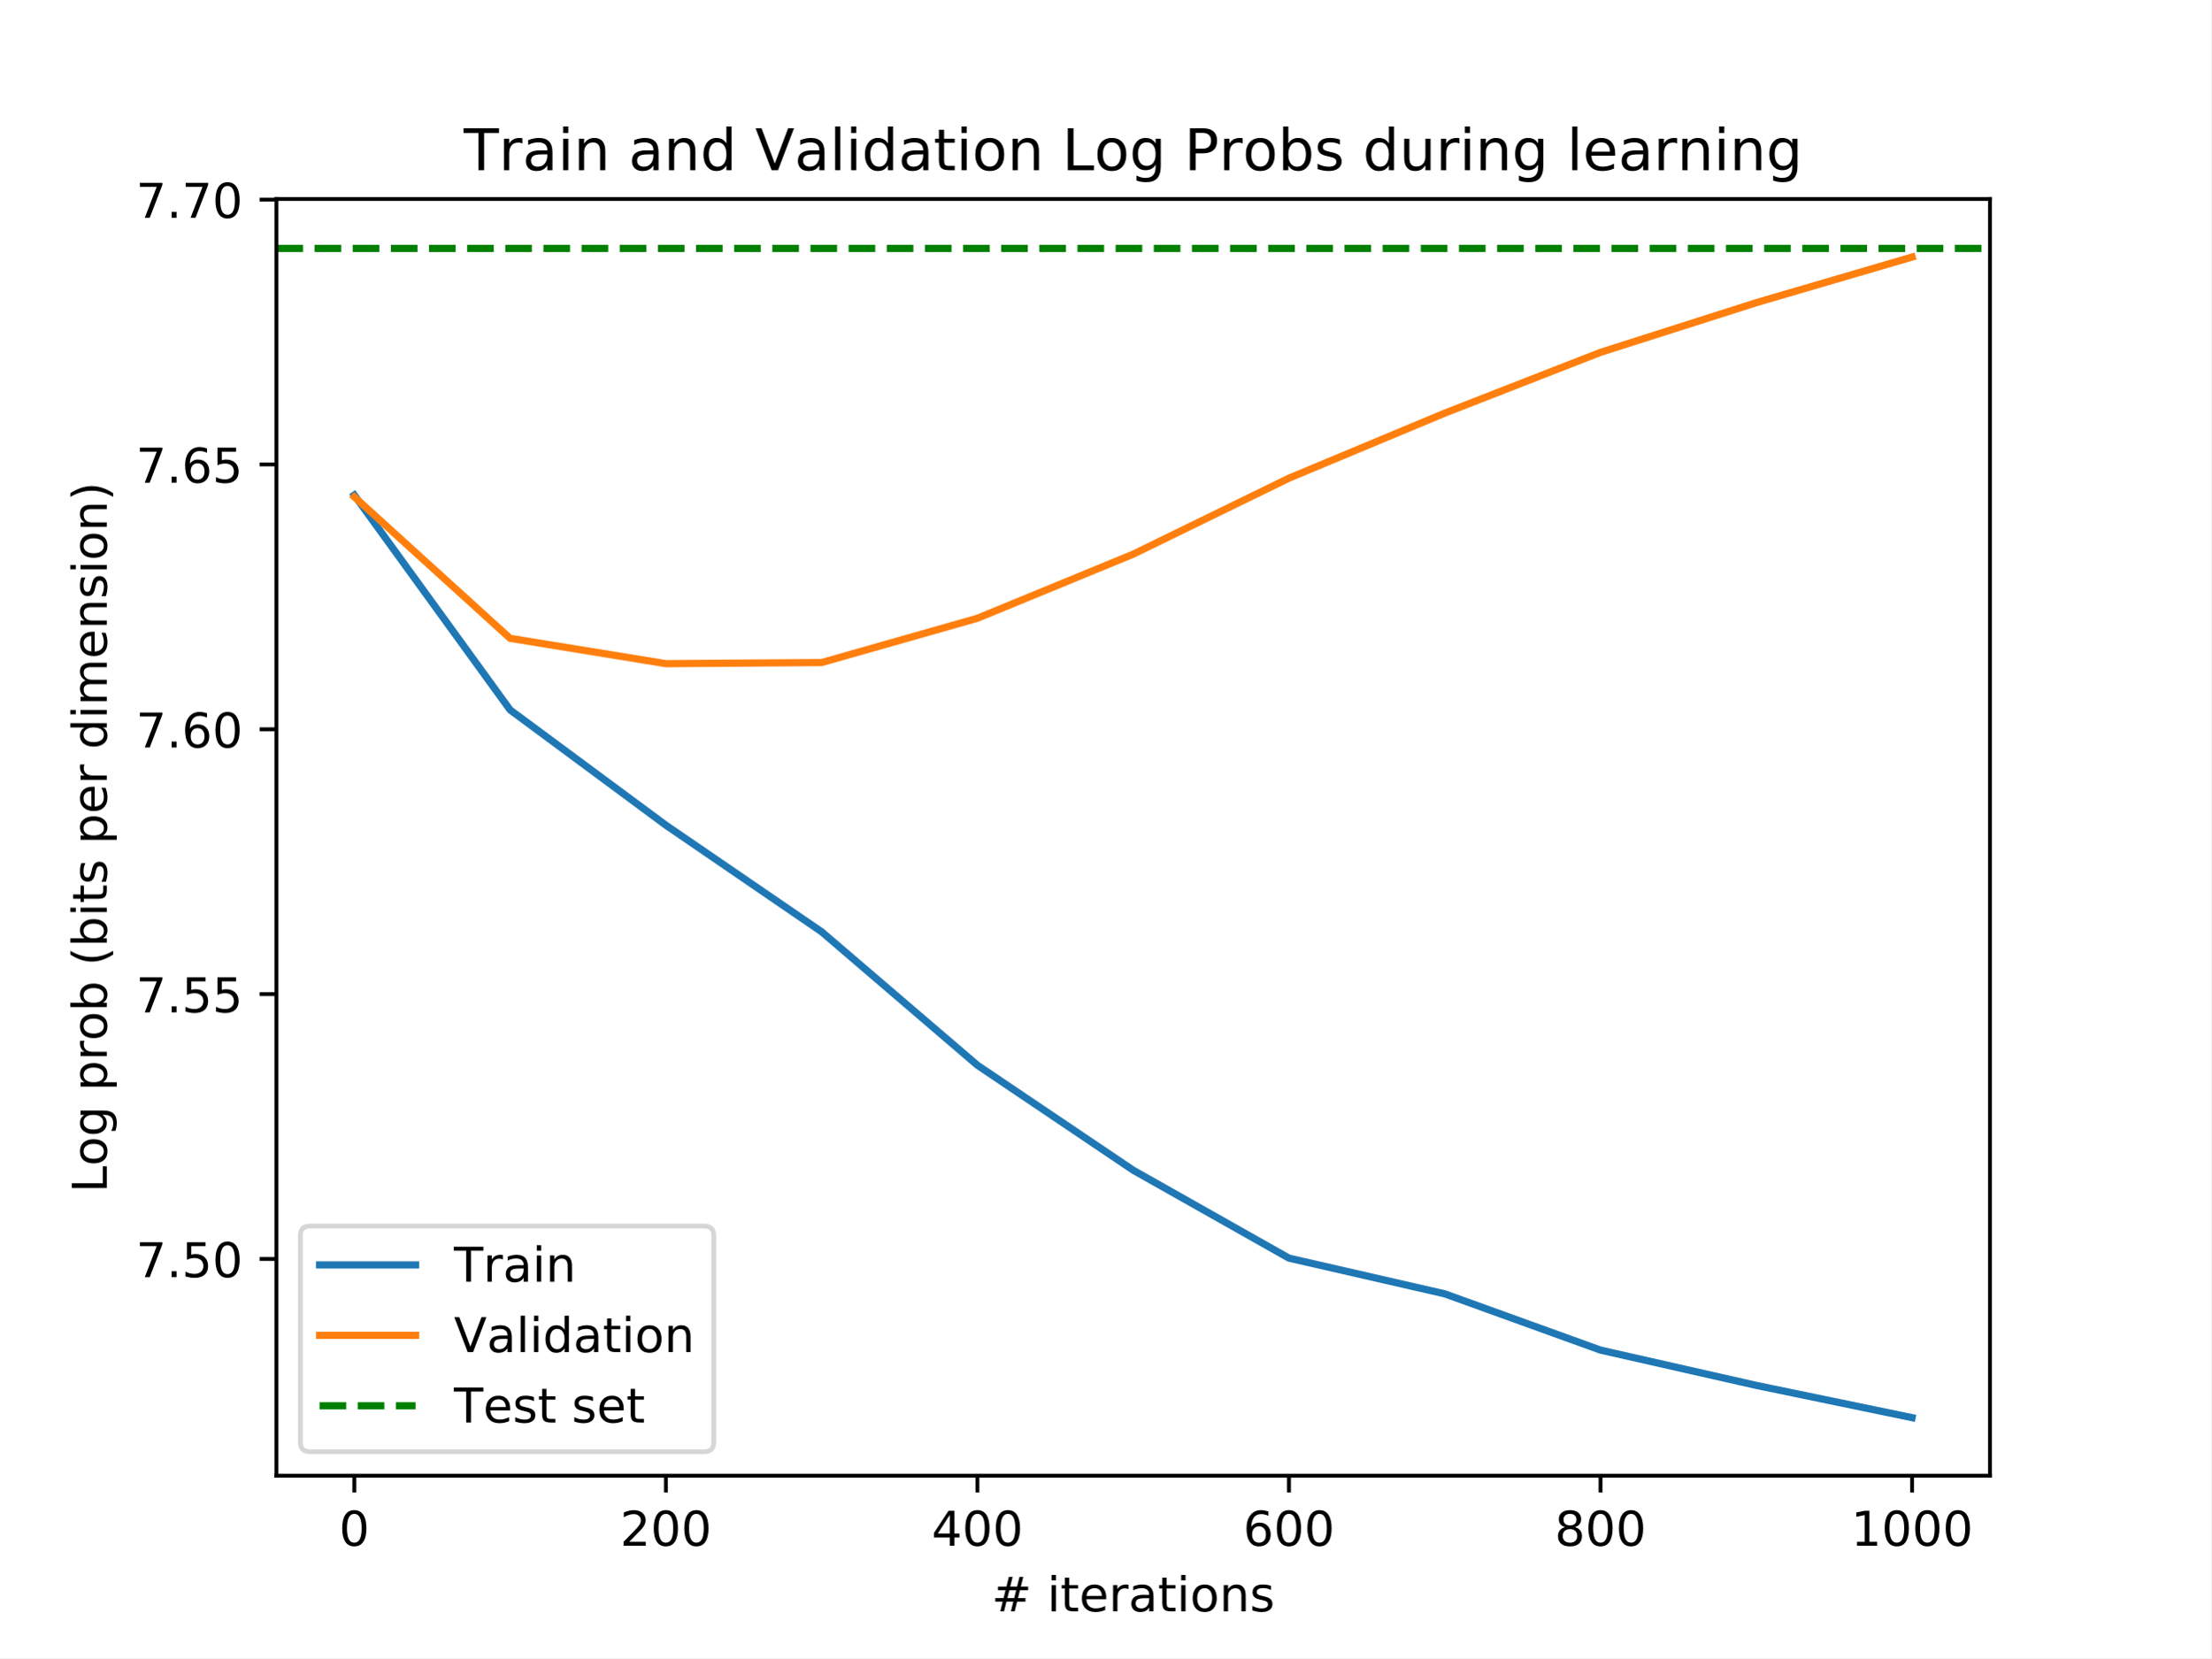
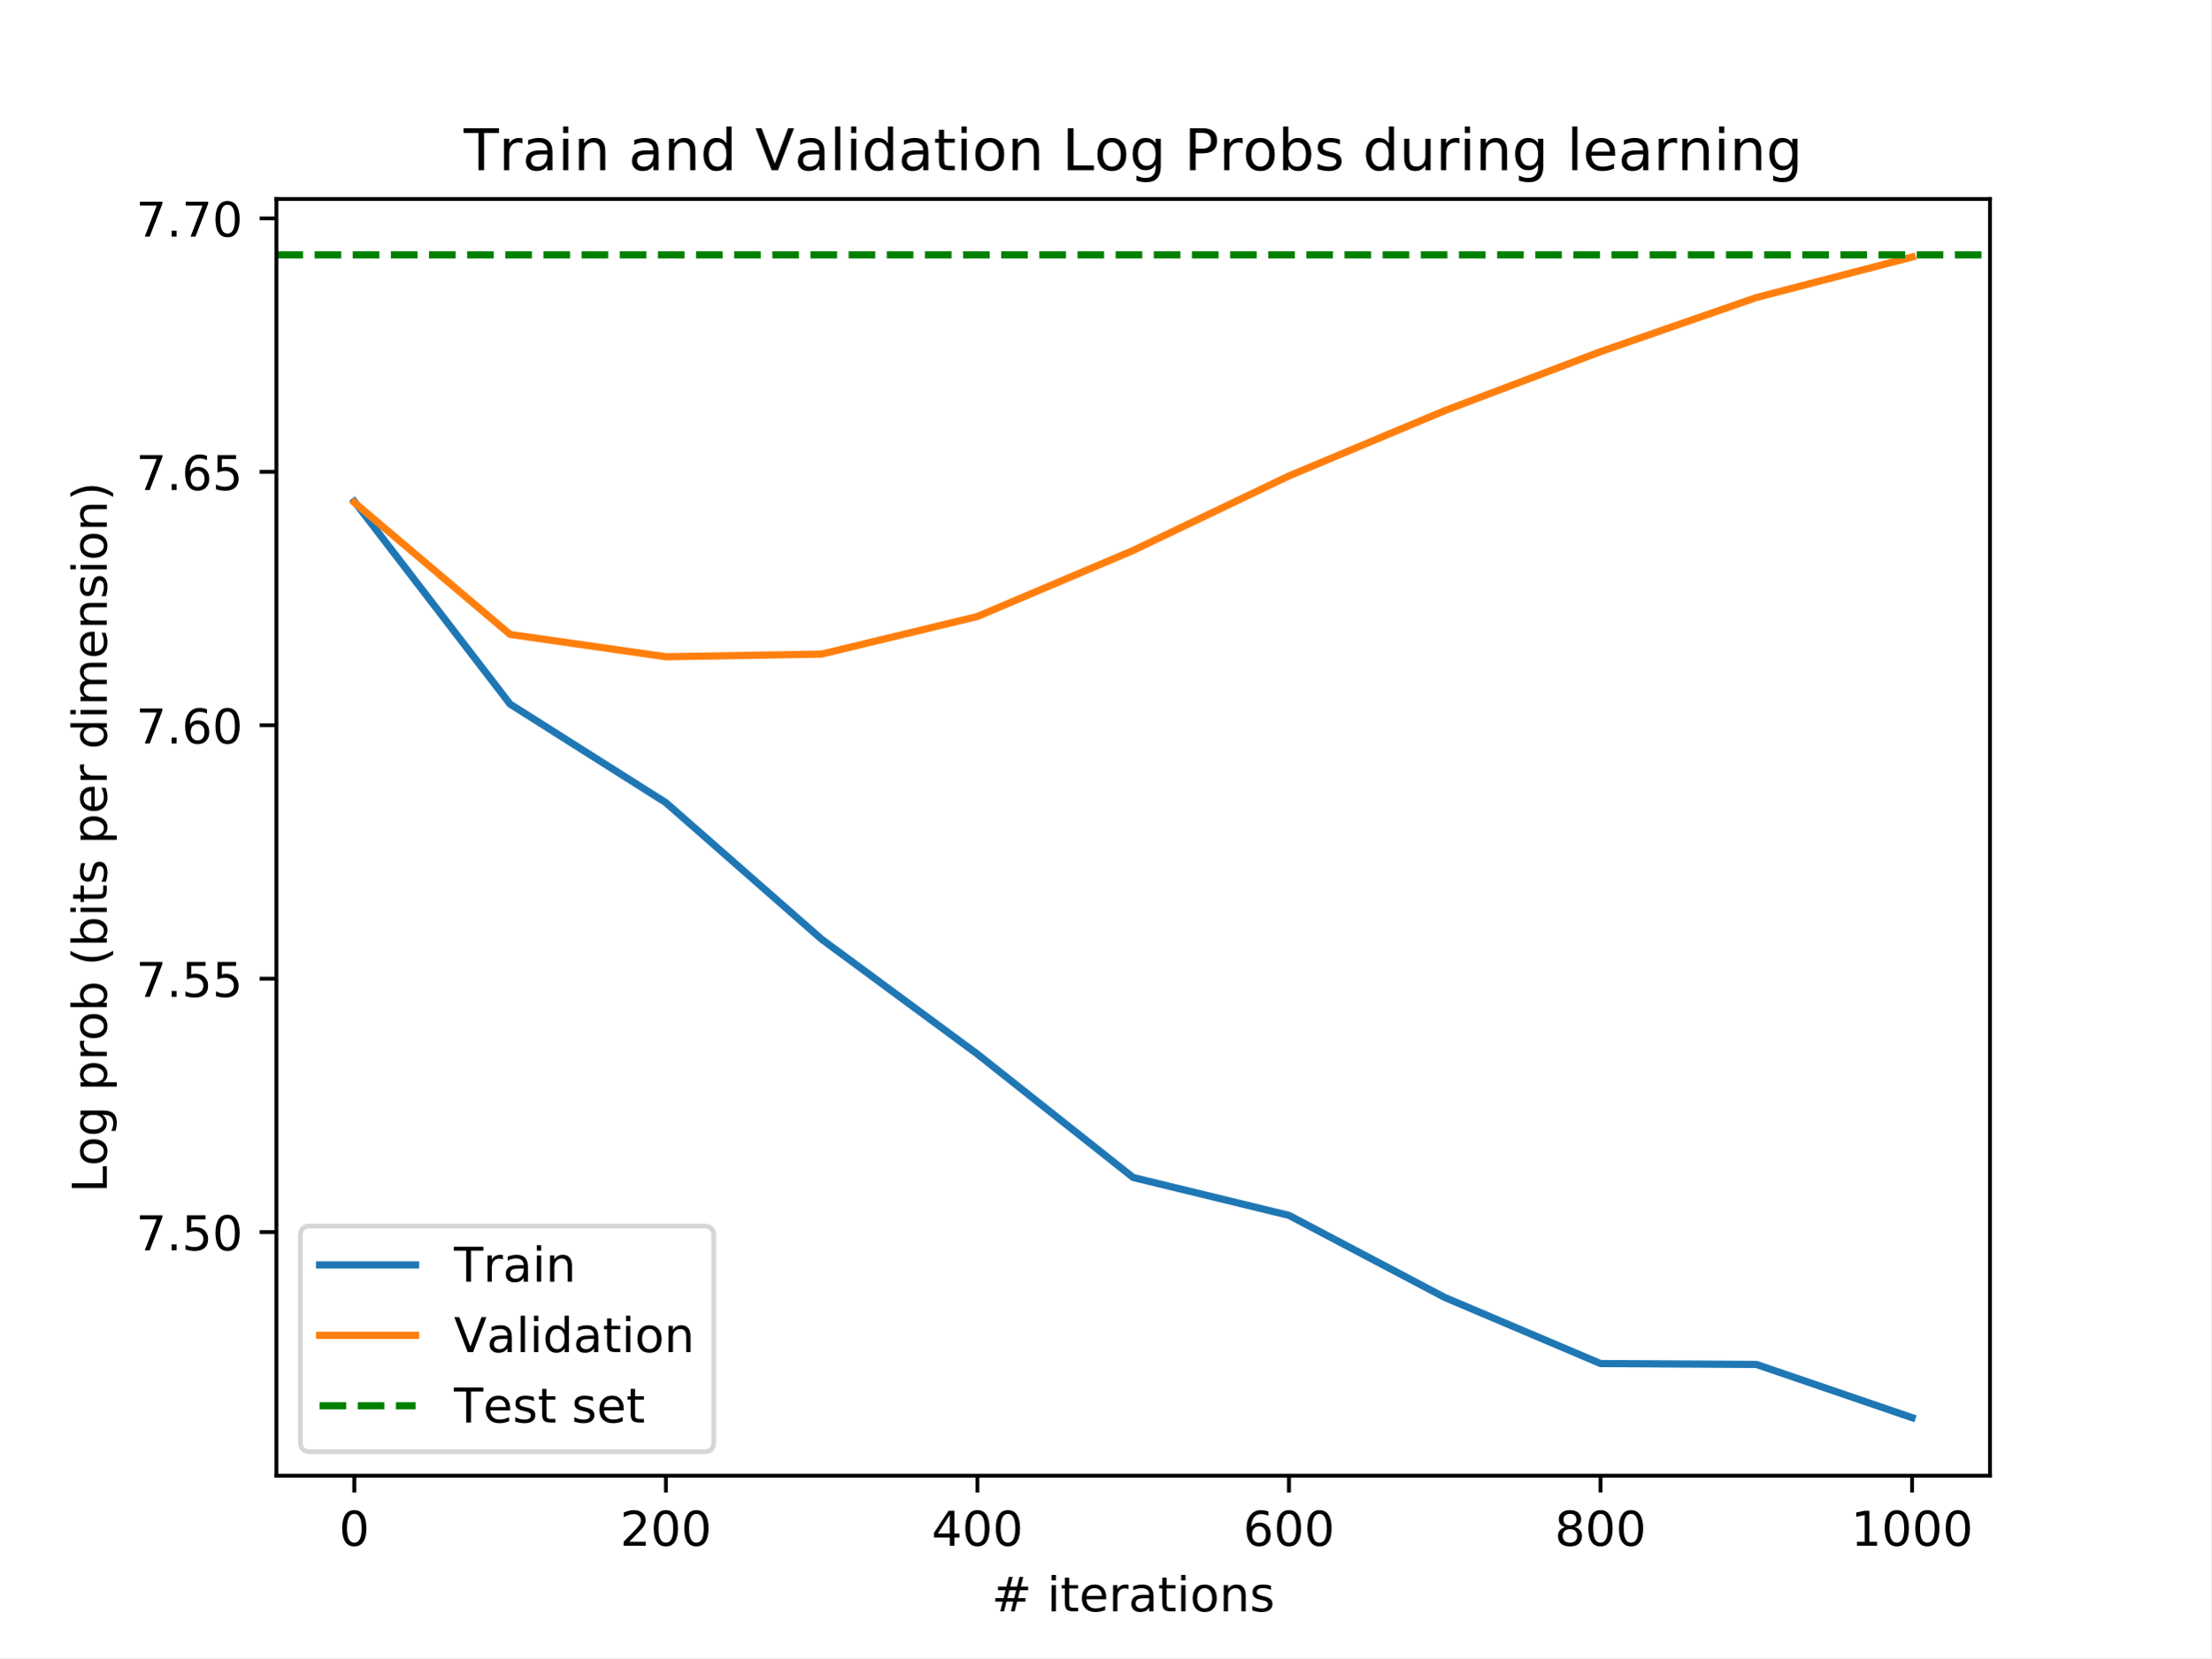
<svg xmlns="http://www.w3.org/2000/svg" xmlns:xlink="http://www.w3.org/1999/xlink" height="345.6pt" version="1.1" viewBox="0 0 460.8 345.6" width="460.8pt">
  <defs>
    <style type="text/css">
*{stroke-linecap:butt;stroke-linejoin:round;}
  </style>
  </defs>
  <g id="figure_1">
    <g id="patch_1">
      <path d="M 0 345.6  L 460.8 345.6  L 460.8 0  L 0 0  z " style="fill:#ffffff;" />
    </g>
    <g id="axes_1">
      <g id="patch_2">
        <path d="M 57.6 307.584  L 414.72 307.584  L 414.72 41.472  L 57.6 41.472  z " style="fill:#ffffff;" />
      </g>
      <g id="matplotlib.axis_1">
        <g id="xtick_1">
          <g id="line2d_1">
            <defs>
-               <path d="M 0 0  L 0 3.5  " id="m655bd45f05" style="stroke:#000000;stroke-width:0.8;" />
-             </defs>
-             <g>
-               <use style="stroke:#000000;stroke-width:0.8;" x="73.833" xlink:href="#m655bd45f05" y="307.584" />
+               <path d="M 0 0  L 0 3.5  " id="m17e041ddfc" style="stroke:#000000;stroke-width:0.8;" />
+             </defs>
+             <g>
+               <use style="stroke:#000000;stroke-width:0.8;" x="73.833" xlink:href="#m17e041ddfc" y="307.584" />
            </g>
          </g>
          <g id="text_1">
            <defs>
              <path d="M 31.781 66.406  Q 24.172 66.406 20.328 58.906  Q 16.5 51.422 16.5 36.375  Q 16.5 21.391 20.328 13.891  Q 24.172 6.391 31.781 6.391  Q 39.453 6.391 43.281 13.891  Q 47.125 21.391 47.125 36.375  Q 47.125 51.422 43.281 58.906  Q 39.453 66.406 31.781 66.406  z M 31.781 74.219  Q 44.047 74.219 50.516 64.516  Q 56.984 54.828 56.984 36.375  Q 56.984 17.969 50.516 8.266  Q 44.047 -1.422 31.781 -1.422  Q 19.531 -1.422 13.062 8.266  Q 6.594 17.969 6.594 36.375  Q 6.594 54.828 13.062 64.516  Q 19.531 74.219 31.781 74.219  z " id="DejaVuSans-48" />
            </defs>
            <g transform="translate(70.65148 322.1824)scale(0.1 -0.1)">
              <use xlink:href="#DejaVuSans-48" />
            </g>
          </g>
        </g>
        <g id="xtick_2">
          <g id="line2d_2">
            <g>
-               <use style="stroke:#000000;stroke-width:0.8;" x="138.764" xlink:href="#m655bd45f05" y="307.584" />
+               <use style="stroke:#000000;stroke-width:0.8;" x="138.764" xlink:href="#m17e041ddfc" y="307.584" />
            </g>
          </g>
          <g id="text_2">
            <defs>
              <path d="M 19.188 8.297  L 53.609 8.297  L 53.609 0  L 7.328 0  L 7.328 8.297  Q 12.938 14.109 22.625 23.891  Q 32.328 33.688 34.812 36.531  Q 39.547 41.844 41.422 45.531  Q 43.312 49.219 43.312 52.781  Q 43.312 58.594 39.234 62.25  Q 35.156 65.922 28.609 65.922  Q 23.969 65.922 18.812 64.312  Q 13.672 62.703 7.812 59.422  L 7.812 69.391  Q 13.766 71.781 18.938 73  Q 24.125 74.219 28.422 74.219  Q 39.75 74.219 46.484 68.547  Q 53.219 62.891 53.219 53.422  Q 53.219 48.922 51.531 44.891  Q 49.859 40.875 45.406 35.406  Q 44.188 33.984 37.641 27.219  Q 31.109 20.453 19.188 8.297  z " id="DejaVuSans-50" />
            </defs>
            <g transform="translate(129.2199 322.1824)scale(0.1 -0.1)">
              <use xlink:href="#DejaVuSans-50" />
              <use x="63.623" xlink:href="#DejaVuSans-48" />
              <use x="127.246" xlink:href="#DejaVuSans-48" />
            </g>
          </g>
        </g>
        <g id="xtick_3">
          <g id="line2d_3">
            <g>
-               <use style="stroke:#000000;stroke-width:0.8;" x="203.695" xlink:href="#m655bd45f05" y="307.584" />
+               <use style="stroke:#000000;stroke-width:0.8;" x="203.695" xlink:href="#m17e041ddfc" y="307.584" />
            </g>
          </g>
          <g id="text_3">
            <defs>
              <path d="M 37.797 64.312  L 12.891 25.391  L 37.797 25.391  z M 35.203 72.906  L 47.609 72.906  L 47.609 25.391  L 58.016 25.391  L 58.016 17.188  L 47.609 17.188  L 47.609 0  L 37.797 0  L 37.797 17.188  L 4.891 17.188  L 4.891 26.703  z " id="DejaVuSans-52" />
            </defs>
            <g transform="translate(194.1508 322.1824)scale(0.1 -0.1)">
              <use xlink:href="#DejaVuSans-52" />
              <use x="63.623" xlink:href="#DejaVuSans-48" />
              <use x="127.246" xlink:href="#DejaVuSans-48" />
            </g>
          </g>
        </g>
        <g id="xtick_4">
          <g id="line2d_4">
            <g>
-               <use style="stroke:#000000;stroke-width:0.8;" x="268.625" xlink:href="#m655bd45f05" y="307.584" />
+               <use style="stroke:#000000;stroke-width:0.8;" x="268.625" xlink:href="#m17e041ddfc" y="307.584" />
            </g>
          </g>
          <g id="text_4">
            <defs>
              <path d="M 33.016 40.375  Q 26.375 40.375 22.484 35.828  Q 18.609 31.297 18.609 23.391  Q 18.609 15.531 22.484 10.953  Q 26.375 6.391 33.016 6.391  Q 39.656 6.391 43.531 10.953  Q 47.406 15.531 47.406 23.391  Q 47.406 31.297 43.531 35.828  Q 39.656 40.375 33.016 40.375  z M 52.594 71.297  L 52.594 62.312  Q 48.875 64.062 45.094 64.984  Q 41.312 65.922 37.594 65.922  Q 27.828 65.922 22.672 59.328  Q 17.531 52.734 16.797 39.406  Q 19.672 43.656 24.016 45.922  Q 28.375 48.188 33.594 48.188  Q 44.578 48.188 50.953 41.516  Q 57.328 34.859 57.328 23.391  Q 57.328 12.156 50.688 5.359  Q 44.047 -1.422 33.016 -1.422  Q 20.359 -1.422 13.672 8.266  Q 6.984 17.969 6.984 36.375  Q 6.984 53.656 15.188 63.938  Q 23.391 74.219 37.203 74.219  Q 40.922 74.219 44.703 73.484  Q 48.484 72.75 52.594 71.297  z " id="DejaVuSans-54" />
            </defs>
            <g transform="translate(259.0817 322.1824)scale(0.1 -0.1)">
              <use xlink:href="#DejaVuSans-54" />
              <use x="63.623" xlink:href="#DejaVuSans-48" />
              <use x="127.246" xlink:href="#DejaVuSans-48" />
            </g>
          </g>
        </g>
        <g id="xtick_5">
          <g id="line2d_5">
            <g>
-               <use style="stroke:#000000;stroke-width:0.8;" x="333.556" xlink:href="#m655bd45f05" y="307.584" />
+               <use style="stroke:#000000;stroke-width:0.8;" x="333.556" xlink:href="#m17e041ddfc" y="307.584" />
            </g>
          </g>
          <g id="text_5">
            <defs>
              <path d="M 31.781 34.625  Q 24.75 34.625 20.719 30.859  Q 16.703 27.094 16.703 20.516  Q 16.703 13.922 20.719 10.156  Q 24.75 6.391 31.781 6.391  Q 38.812 6.391 42.859 10.172  Q 46.922 13.969 46.922 20.516  Q 46.922 27.094 42.891 30.859  Q 38.875 34.625 31.781 34.625  z M 21.922 38.812  Q 15.578 40.375 12.031 44.719  Q 8.5 49.078 8.5 55.328  Q 8.5 64.062 14.719 69.141  Q 20.953 74.219 31.781 74.219  Q 42.672 74.219 48.875 69.141  Q 55.078 64.062 55.078 55.328  Q 55.078 49.078 51.531 44.719  Q 48 40.375 41.703 38.812  Q 48.828 37.156 52.797 32.312  Q 56.781 27.484 56.781 20.516  Q 56.781 9.906 50.312 4.234  Q 43.844 -1.422 31.781 -1.422  Q 19.734 -1.422 13.25 4.234  Q 6.781 9.906 6.781 20.516  Q 6.781 27.484 10.781 32.312  Q 14.797 37.156 21.922 38.812  z M 18.312 54.391  Q 18.312 48.734 21.844 45.562  Q 25.391 42.391 31.781 42.391  Q 38.141 42.391 41.719 45.562  Q 45.312 48.734 45.312 54.391  Q 45.312 60.062 41.719 63.234  Q 38.141 66.406 31.781 66.406  Q 25.391 66.406 21.844 63.234  Q 18.312 60.062 18.312 54.391  z " id="DejaVuSans-56" />
            </defs>
            <g transform="translate(324.0126 322.1824)scale(0.1 -0.1)">
              <use xlink:href="#DejaVuSans-56" />
              <use x="63.623" xlink:href="#DejaVuSans-48" />
              <use x="127.246" xlink:href="#DejaVuSans-48" />
            </g>
          </g>
        </g>
        <g id="xtick_6">
          <g id="line2d_6">
            <g>
-               <use style="stroke:#000000;stroke-width:0.8;" x="398.487" xlink:href="#m655bd45f05" y="307.584" />
+               <use style="stroke:#000000;stroke-width:0.8;" x="398.487" xlink:href="#m17e041ddfc" y="307.584" />
            </g>
          </g>
          <g id="text_6">
            <defs>
              <path d="M 12.406 8.297  L 28.516 8.297  L 28.516 63.922  L 10.984 60.406  L 10.984 69.391  L 28.422 72.906  L 38.281 72.906  L 38.281 8.297  L 54.391 8.297  L 54.391 0  L 12.406 0  z " id="DejaVuSans-49" />
            </defs>
            <g transform="translate(385.7623 322.1824)scale(0.1 -0.1)">
              <use xlink:href="#DejaVuSans-49" />
              <use x="63.623" xlink:href="#DejaVuSans-48" />
              <use x="127.246" xlink:href="#DejaVuSans-48" />
              <use x="190.869" xlink:href="#DejaVuSans-48" />
            </g>
          </g>
        </g>
        <g id="text_7">
          <defs>
            <path d="M 51.125 44  L 36.922 44  L 32.812 27.688  L 47.125 27.688  z M 43.797 71.781  L 38.719 51.516  L 52.984 51.516  L 58.109 71.781  L 65.922 71.781  L 60.891 51.516  L 76.125 51.516  L 76.125 44  L 58.984 44  L 54.984 27.688  L 70.516 27.688  L 70.516 20.219  L 53.078 20.219  L 48 0  L 40.188 0  L 45.219 20.219  L 30.906 20.219  L 25.875 0  L 18.016 0  L 23.094 20.219  L 7.719 20.219  L 7.719 27.688  L 24.906 27.688  L 29 44  L 13.281 44  L 13.281 51.516  L 30.906 51.516  L 35.891 71.781  z " id="DejaVuSans-35" />
            <path id="DejaVuSans-32" />
            <path d="M 9.422 54.688  L 18.406 54.688  L 18.406 0  L 9.422 0  z M 9.422 75.984  L 18.406 75.984  L 18.406 64.594  L 9.422 64.594  z " id="DejaVuSans-105" />
            <path d="M 18.312 70.219  L 18.312 54.688  L 36.812 54.688  L 36.812 47.703  L 18.312 47.703  L 18.312 18.016  Q 18.312 11.328 20.141 9.422  Q 21.969 7.516 27.594 7.516  L 36.812 7.516  L 36.812 0  L 27.594 0  Q 17.188 0 13.234 3.875  Q 9.281 7.766 9.281 18.016  L 9.281 47.703  L 2.688 47.703  L 2.688 54.688  L 9.281 54.688  L 9.281 70.219  z " id="DejaVuSans-116" />
            <path d="M 56.203 29.594  L 56.203 25.203  L 14.891 25.203  Q 15.484 15.922 20.484 11.062  Q 25.484 6.203 34.422 6.203  Q 39.594 6.203 44.453 7.469  Q 49.312 8.734 54.109 11.281  L 54.109 2.781  Q 49.266 0.734 44.188 -0.344  Q 39.109 -1.422 33.891 -1.422  Q 20.797 -1.422 13.156 6.188  Q 5.516 13.812 5.516 26.812  Q 5.516 40.234 12.766 48.109  Q 20.016 56 32.328 56  Q 43.359 56 49.781 48.891  Q 56.203 41.797 56.203 29.594  z M 47.219 32.234  Q 47.125 39.594 43.094 43.984  Q 39.062 48.391 32.422 48.391  Q 24.906 48.391 20.391 44.141  Q 15.875 39.891 15.188 32.172  z " id="DejaVuSans-101" />
            <path d="M 41.109 46.297  Q 39.594 47.172 37.812 47.578  Q 36.031 48 33.891 48  Q 26.266 48 22.188 43.047  Q 18.109 38.094 18.109 28.812  L 18.109 0  L 9.078 0  L 9.078 54.688  L 18.109 54.688  L 18.109 46.188  Q 20.953 51.172 25.484 53.578  Q 30.031 56 36.531 56  Q 37.453 56 38.578 55.875  Q 39.703 55.766 41.062 55.516  z " id="DejaVuSans-114" />
            <path d="M 34.281 27.484  Q 23.391 27.484 19.188 25  Q 14.984 22.516 14.984 16.5  Q 14.984 11.719 18.141 8.906  Q 21.297 6.109 26.703 6.109  Q 34.188 6.109 38.703 11.406  Q 43.219 16.703 43.219 25.484  L 43.219 27.484  z M 52.203 31.203  L 52.203 0  L 43.219 0  L 43.219 8.297  Q 40.141 3.328 35.547 0.953  Q 30.953 -1.422 24.312 -1.422  Q 15.922 -1.422 10.953 3.297  Q 6 8.016 6 15.922  Q 6 25.141 12.172 29.828  Q 18.359 34.516 30.609 34.516  L 43.219 34.516  L 43.219 35.406  Q 43.219 41.609 39.141 45  Q 35.062 48.391 27.688 48.391  Q 23 48.391 18.547 47.266  Q 14.109 46.141 10.016 43.891  L 10.016 52.203  Q 14.938 54.109 19.578 55.047  Q 24.219 56 28.609 56  Q 40.484 56 46.344 49.844  Q 52.203 43.703 52.203 31.203  z " id="DejaVuSans-97" />
            <path d="M 30.609 48.391  Q 23.391 48.391 19.188 42.75  Q 14.984 37.109 14.984 27.297  Q 14.984 17.484 19.156 11.844  Q 23.344 6.203 30.609 6.203  Q 37.797 6.203 41.984 11.859  Q 46.188 17.531 46.188 27.297  Q 46.188 37.016 41.984 42.703  Q 37.797 48.391 30.609 48.391  z M 30.609 56  Q 42.328 56 49.016 48.375  Q 55.719 40.766 55.719 27.297  Q 55.719 13.875 49.016 6.219  Q 42.328 -1.422 30.609 -1.422  Q 18.844 -1.422 12.172 6.219  Q 5.516 13.875 5.516 27.297  Q 5.516 40.766 12.172 48.375  Q 18.844 56 30.609 56  z " id="DejaVuSans-111" />
            <path d="M 54.891 33.016  L 54.891 0  L 45.906 0  L 45.906 32.719  Q 45.906 40.484 42.875 44.328  Q 39.844 48.188 33.797 48.188  Q 26.516 48.188 22.312 43.547  Q 18.109 38.922 18.109 30.906  L 18.109 0  L 9.078 0  L 9.078 54.688  L 18.109 54.688  L 18.109 46.188  Q 21.344 51.125 25.703 53.562  Q 30.078 56 35.797 56  Q 45.219 56 50.047 50.172  Q 54.891 44.344 54.891 33.016  z " id="DejaVuSans-110" />
            <path d="M 44.281 53.078  L 44.281 44.578  Q 40.484 46.531 36.375 47.5  Q 32.281 48.484 27.875 48.484  Q 21.188 48.484 17.844 46.438  Q 14.5 44.391 14.5 40.281  Q 14.5 37.156 16.891 35.375  Q 19.281 33.594 26.516 31.984  L 29.594 31.297  Q 39.156 29.25 43.188 25.516  Q 47.219 21.781 47.219 15.094  Q 47.219 7.469 41.188 3.016  Q 35.156 -1.422 24.609 -1.422  Q 20.219 -1.422 15.453 -0.562  Q 10.688 0.297 5.422 2  L 5.422 11.281  Q 10.406 8.688 15.234 7.391  Q 20.062 6.109 24.812 6.109  Q 31.156 6.109 34.562 8.281  Q 37.984 10.453 37.984 14.406  Q 37.984 18.062 35.516 20.016  Q 33.062 21.969 24.703 23.781  L 21.578 24.516  Q 13.234 26.266 9.516 29.906  Q 5.812 33.547 5.812 39.891  Q 5.812 47.609 11.281 51.797  Q 16.75 56 26.812 56  Q 31.781 56 36.172 55.266  Q 40.578 54.547 44.281 53.078  z " id="DejaVuSans-115" />
          </defs>
          <g transform="translate(206.6538 335.8606)scale(0.1 -0.1)">
            <use xlink:href="#DejaVuSans-35" />
            <use x="83.789" xlink:href="#DejaVuSans-32" />
            <use x="115.576" xlink:href="#DejaVuSans-105" />
            <use x="143.359" xlink:href="#DejaVuSans-116" />
            <use x="182.568" xlink:href="#DejaVuSans-101" />
            <use x="244.092" xlink:href="#DejaVuSans-114" />
            <use x="285.205" xlink:href="#DejaVuSans-97" />
            <use x="346.484" xlink:href="#DejaVuSans-116" />
            <use x="385.693" xlink:href="#DejaVuSans-105" />
            <use x="413.477" xlink:href="#DejaVuSans-111" />
            <use x="474.658" xlink:href="#DejaVuSans-110" />
            <use x="538.037" xlink:href="#DejaVuSans-115" />
          </g>
        </g>
      </g>
      <g id="matplotlib.axis_2">
        <g id="ytick_1">
          <g id="line2d_7">
            <defs>
-               <path d="M 0 0  L -3.5 0  " id="mbfa0e09bd7" style="stroke:#000000;stroke-width:0.8;" />
-             </defs>
-             <g>
-               <use style="stroke:#000000;stroke-width:0.8;" x="57.6" xlink:href="#mbfa0e09bd7" y="262.408" />
+               <path d="M 0 0  L -3.5 0  " id="m468d6e6920" style="stroke:#000000;stroke-width:0.8;" />
+             </defs>
+             <g>
+               <use style="stroke:#000000;stroke-width:0.8;" x="57.6" xlink:href="#m468d6e6920" y="256.813" />
            </g>
          </g>
          <g id="text_8">
            <defs>
              <path d="M 8.203 72.906  L 55.078 72.906  L 55.078 68.703  L 28.609 0  L 18.312 0  L 43.219 64.594  L 8.203 64.594  z " id="DejaVuSans-55" />
              <path d="M 10.688 12.406  L 21 12.406  L 21 0  L 10.688 0  z " id="DejaVuSans-46" />
              <path d="M 10.797 72.906  L 49.516 72.906  L 49.516 64.594  L 19.828 64.594  L 19.828 46.734  Q 21.969 47.469 24.109 47.828  Q 26.266 48.188 28.422 48.188  Q 40.625 48.188 47.75 41.5  Q 54.891 34.812 54.891 23.391  Q 54.891 11.625 47.562 5.094  Q 40.234 -1.422 26.906 -1.422  Q 22.312 -1.422 17.547 -0.641  Q 12.797 0.141 7.719 1.703  L 7.719 11.625  Q 12.109 9.234 16.797 8.062  Q 21.484 6.891 26.703 6.891  Q 35.156 6.891 40.078 11.328  Q 45.016 15.766 45.016 23.391  Q 45.016 31 40.078 35.438  Q 35.156 39.891 26.703 39.891  Q 22.75 39.891 18.812 39.016  Q 14.891 38.141 10.797 36.281  z " id="DejaVuSans-53" />
            </defs>
-             <g transform="translate(28.33438 266.2069)scale(0.1 -0.1)">
+             <g transform="translate(28.33438 260.6126)scale(0.1 -0.1)">
              <use xlink:href="#DejaVuSans-55" />
              <use x="63.623" xlink:href="#DejaVuSans-46" />
              <use x="95.41" xlink:href="#DejaVuSans-53" />
              <use x="159.033" xlink:href="#DejaVuSans-48" />
            </g>
          </g>
        </g>
        <g id="ytick_2">
          <g id="line2d_8">
            <g>
-               <use style="stroke:#000000;stroke-width:0.8;" x="57.6" xlink:href="#mbfa0e09bd7" y="207.205" />
+               <use style="stroke:#000000;stroke-width:0.8;" x="57.6" xlink:href="#m468d6e6920" y="203.988" />
            </g>
          </g>
          <g id="text_9">
-             <g transform="translate(28.33438 211.0042)scale(0.1 -0.1)">
+             <g transform="translate(28.33438 207.7874)scale(0.1 -0.1)">
              <use xlink:href="#DejaVuSans-55" />
              <use x="63.623" xlink:href="#DejaVuSans-46" />
              <use x="95.41" xlink:href="#DejaVuSans-53" />
              <use x="159.033" xlink:href="#DejaVuSans-53" />
            </g>
          </g>
        </g>
        <g id="ytick_3">
          <g id="line2d_9">
            <g>
-               <use style="stroke:#000000;stroke-width:0.8;" x="57.6" xlink:href="#mbfa0e09bd7" y="152.002" />
+               <use style="stroke:#000000;stroke-width:0.8;" x="57.6" xlink:href="#m468d6e6920" y="151.163" />
            </g>
          </g>
          <g id="text_10">
-             <g transform="translate(28.33438 155.8014)scale(0.1 -0.1)">
+             <g transform="translate(28.33438 154.9623)scale(0.1 -0.1)">
              <use xlink:href="#DejaVuSans-55" />
              <use x="63.623" xlink:href="#DejaVuSans-46" />
              <use x="95.41" xlink:href="#DejaVuSans-54" />
              <use x="159.033" xlink:href="#DejaVuSans-48" />
            </g>
          </g>
        </g>
        <g id="ytick_4">
          <g id="line2d_10">
            <g>
-               <use style="stroke:#000000;stroke-width:0.8;" x="57.6" xlink:href="#mbfa0e09bd7" y="96.799" />
+               <use style="stroke:#000000;stroke-width:0.8;" x="57.6" xlink:href="#m468d6e6920" y="98.338" />
            </g>
          </g>
          <g id="text_11">
-             <g transform="translate(28.33438 100.5987)scale(0.1 -0.1)">
+             <g transform="translate(28.33438 102.1372)scale(0.1 -0.1)">
              <use xlink:href="#DejaVuSans-55" />
              <use x="63.623" xlink:href="#DejaVuSans-46" />
              <use x="95.41" xlink:href="#DejaVuSans-54" />
              <use x="159.033" xlink:href="#DejaVuSans-53" />
            </g>
          </g>
        </g>
        <g id="ytick_5">
          <g id="line2d_11">
            <g>
-               <use style="stroke:#000000;stroke-width:0.8;" x="57.6" xlink:href="#mbfa0e09bd7" y="41.597" />
+               <use style="stroke:#000000;stroke-width:0.8;" x="57.6" xlink:href="#m468d6e6920" y="45.513" />
            </g>
          </g>
          <g id="text_12">
-             <g transform="translate(28.33438 45.39596)scale(0.1 -0.1)">
+             <g transform="translate(28.33438 49.31209)scale(0.1 -0.1)">
              <use xlink:href="#DejaVuSans-55" />
              <use x="63.623" xlink:href="#DejaVuSans-46" />
              <use x="95.41" xlink:href="#DejaVuSans-55" />
              <use x="159.033" xlink:href="#DejaVuSans-48" />
            </g>
          </g>
        </g>
        <g id="text_13">
          <defs>
            <path d="M 9.812 72.906  L 19.672 72.906  L 19.672 8.297  L 55.172 8.297  L 55.172 0  L 9.812 0  z " id="DejaVuSans-76" />
            <path d="M 45.406 27.984  Q 45.406 37.75 41.375 43.109  Q 37.359 48.484 30.078 48.484  Q 22.859 48.484 18.828 43.109  Q 14.797 37.75 14.797 27.984  Q 14.797 18.266 18.828 12.891  Q 22.859 7.516 30.078 7.516  Q 37.359 7.516 41.375 12.891  Q 45.406 18.266 45.406 27.984  z M 54.391 6.781  Q 54.391 -7.172 48.188 -13.984  Q 42 -20.797 29.203 -20.797  Q 24.469 -20.797 20.266 -20.094  Q 16.062 -19.391 12.109 -17.922  L 12.109 -9.188  Q 16.062 -11.328 19.922 -12.344  Q 23.781 -13.375 27.781 -13.375  Q 36.625 -13.375 41.016 -8.766  Q 45.406 -4.156 45.406 5.172  L 45.406 9.625  Q 42.625 4.781 38.281 2.391  Q 33.938 0 27.875 0  Q 17.828 0 11.672 7.656  Q 5.516 15.328 5.516 27.984  Q 5.516 40.672 11.672 48.328  Q 17.828 56 27.875 56  Q 33.938 56 38.281 53.609  Q 42.625 51.219 45.406 46.391  L 45.406 54.688  L 54.391 54.688  z " id="DejaVuSans-103" />
            <path d="M 18.109 8.203  L 18.109 -20.797  L 9.078 -20.797  L 9.078 54.688  L 18.109 54.688  L 18.109 46.391  Q 20.953 51.266 25.266 53.625  Q 29.594 56 35.594 56  Q 45.562 56 51.781 48.094  Q 58.016 40.188 58.016 27.297  Q 58.016 14.406 51.781 6.484  Q 45.562 -1.422 35.594 -1.422  Q 29.594 -1.422 25.266 0.953  Q 20.953 3.328 18.109 8.203  z M 48.688 27.297  Q 48.688 37.203 44.609 42.844  Q 40.531 48.484 33.406 48.484  Q 26.266 48.484 22.188 42.844  Q 18.109 37.203 18.109 27.297  Q 18.109 17.391 22.188 11.75  Q 26.266 6.109 33.406 6.109  Q 40.531 6.109 44.609 11.75  Q 48.688 17.391 48.688 27.297  z " id="DejaVuSans-112" />
            <path d="M 48.688 27.297  Q 48.688 37.203 44.609 42.844  Q 40.531 48.484 33.406 48.484  Q 26.266 48.484 22.188 42.844  Q 18.109 37.203 18.109 27.297  Q 18.109 17.391 22.188 11.75  Q 26.266 6.109 33.406 6.109  Q 40.531 6.109 44.609 11.75  Q 48.688 17.391 48.688 27.297  z M 18.109 46.391  Q 20.953 51.266 25.266 53.625  Q 29.594 56 35.594 56  Q 45.562 56 51.781 48.094  Q 58.016 40.188 58.016 27.297  Q 58.016 14.406 51.781 6.484  Q 45.562 -1.422 35.594 -1.422  Q 29.594 -1.422 25.266 0.953  Q 20.953 3.328 18.109 8.203  L 18.109 0  L 9.078 0  L 9.078 75.984  L 18.109 75.984  z " id="DejaVuSans-98" />
            <path d="M 31 75.875  Q 24.469 64.656 21.281 53.656  Q 18.109 42.672 18.109 31.391  Q 18.109 20.125 21.312 9.062  Q 24.516 -2 31 -13.188  L 23.188 -13.188  Q 15.875 -1.703 12.234 9.375  Q 8.594 20.453 8.594 31.391  Q 8.594 42.281 12.203 53.312  Q 15.828 64.359 23.188 75.875  z " id="DejaVuSans-40" />
            <path d="M 45.406 46.391  L 45.406 75.984  L 54.391 75.984  L 54.391 0  L 45.406 0  L 45.406 8.203  Q 42.578 3.328 38.25 0.953  Q 33.938 -1.422 27.875 -1.422  Q 17.969 -1.422 11.734 6.484  Q 5.516 14.406 5.516 27.297  Q 5.516 40.188 11.734 48.094  Q 17.969 56 27.875 56  Q 33.938 56 38.25 53.625  Q 42.578 51.266 45.406 46.391  z M 14.797 27.297  Q 14.797 17.391 18.875 11.75  Q 22.953 6.109 30.078 6.109  Q 37.203 6.109 41.297 11.75  Q 45.406 17.391 45.406 27.297  Q 45.406 37.203 41.297 42.844  Q 37.203 48.484 30.078 48.484  Q 22.953 48.484 18.875 42.844  Q 14.797 37.203 14.797 27.297  z " id="DejaVuSans-100" />
            <path d="M 52 44.188  Q 55.375 50.25 60.062 53.125  Q 64.75 56 71.094 56  Q 79.641 56 84.281 50.016  Q 88.922 44.047 88.922 33.016  L 88.922 0  L 79.891 0  L 79.891 32.719  Q 79.891 40.578 77.094 44.375  Q 74.312 48.188 68.609 48.188  Q 61.625 48.188 57.562 43.547  Q 53.516 38.922 53.516 30.906  L 53.516 0  L 44.484 0  L 44.484 32.719  Q 44.484 40.625 41.703 44.406  Q 38.922 48.188 33.109 48.188  Q 26.219 48.188 22.156 43.531  Q 18.109 38.875 18.109 30.906  L 18.109 0  L 9.078 0  L 9.078 54.688  L 18.109 54.688  L 18.109 46.188  Q 21.188 51.219 25.484 53.609  Q 29.781 56 35.688 56  Q 41.656 56 45.828 52.969  Q 50 49.953 52 44.188  z " id="DejaVuSans-109" />
            <path d="M 8.016 75.875  L 15.828 75.875  Q 23.141 64.359 26.781 53.312  Q 30.422 42.281 30.422 31.391  Q 30.422 20.453 26.781 9.375  Q 23.141 -1.703 15.828 -13.188  L 8.016 -13.188  Q 14.5 -2 17.703 9.062  Q 20.906 20.125 20.906 31.391  Q 20.906 42.672 17.703 53.656  Q 14.5 64.656 8.016 75.875  z " id="DejaVuSans-41" />
          </defs>
          <g transform="translate(22.25469 248.6014)rotate(-90)scale(0.1 -0.1)">
            <use xlink:href="#DejaVuSans-76" />
            <use x="55.697" xlink:href="#DejaVuSans-111" />
            <use x="116.879" xlink:href="#DejaVuSans-103" />
            <use x="180.355" xlink:href="#DejaVuSans-32" />
            <use x="212.143" xlink:href="#DejaVuSans-112" />
            <use x="275.619" xlink:href="#DejaVuSans-114" />
            <use x="316.701" xlink:href="#DejaVuSans-111" />
            <use x="377.883" xlink:href="#DejaVuSans-98" />
            <use x="441.359" xlink:href="#DejaVuSans-32" />
            <use x="473.146" xlink:href="#DejaVuSans-40" />
            <use x="512.16" xlink:href="#DejaVuSans-98" />
            <use x="575.637" xlink:href="#DejaVuSans-105" />
            <use x="603.42" xlink:href="#DejaVuSans-116" />
            <use x="642.629" xlink:href="#DejaVuSans-115" />
            <use x="694.729" xlink:href="#DejaVuSans-32" />
            <use x="726.516" xlink:href="#DejaVuSans-112" />
            <use x="789.992" xlink:href="#DejaVuSans-101" />
            <use x="851.516" xlink:href="#DejaVuSans-114" />
            <use x="892.629" xlink:href="#DejaVuSans-32" />
            <use x="924.416" xlink:href="#DejaVuSans-100" />
            <use x="987.893" xlink:href="#DejaVuSans-105" />
            <use x="1015.676" xlink:href="#DejaVuSans-109" />
            <use x="1113.088" xlink:href="#DejaVuSans-101" />
            <use x="1174.611" xlink:href="#DejaVuSans-110" />
            <use x="1237.99" xlink:href="#DejaVuSans-115" />
            <use x="1290.09" xlink:href="#DejaVuSans-105" />
            <use x="1317.873" xlink:href="#DejaVuSans-111" />
            <use x="1379.055" xlink:href="#DejaVuSans-110" />
            <use x="1442.434" xlink:href="#DejaVuSans-41" />
          </g>
        </g>
      </g>
      <g id="line2d_12">
-         <path clip-path="url(#p13abe0a5e3)" d="M 73.833 103.189  L 106.298 147.96  L 138.764 171.992  L 171.229 194.214  L 203.695 222.03  L 236.16 243.908  L 268.625 262.239  L 301.091 269.679  L 333.556 281.408  L 366.022 288.764  L 398.487 295.488  " style="fill:none;stroke:#1f77b4;stroke-linecap:square;stroke-width:1.5;" />
+         <path clip-path="url(#p2f5753a600)" d="M 73.833 104.505  L 106.298 146.752  L 138.764 167.296  L 171.229 195.769  L 203.695 219.71  L 236.16 245.433  L 268.625 253.325  L 301.091 270.431  L 333.556 284.206  L 366.022 284.39  L 398.487 295.488  " style="fill:none;stroke:#1f77b4;stroke-linecap:square;stroke-width:1.5;" />
      </g>
      <g id="line2d_13">
-         <path clip-path="url(#p13abe0a5e3)" d="M 73.833 103.568  L 106.298 133.043  L 138.764 138.327  L 171.229 138.094  L 203.695 128.862  L 236.16 115.502  L 268.625 99.659  L 301.091 86.105  L 333.556 73.434  L 366.022 63.078  L 398.487 53.568  " style="fill:none;stroke:#ff7f0e;stroke-linecap:square;stroke-width:1.5;" />
+         <path clip-path="url(#p2f5753a600)" d="M 73.833 104.732  L 106.298 132.227  L 138.764 136.886  L 171.229 136.33  L 203.695 128.491  L 236.16 114.723  L 268.625 99.19  L 301.091 85.591  L 333.556 73.291  L 366.022 62.015  L 398.487 53.568  " style="fill:none;stroke:#ff7f0e;stroke-linecap:square;stroke-width:1.5;" />
      </g>
      <g id="line2d_14">
-         <path clip-path="url(#p13abe0a5e3)" d="M 57.6 51.77  L 414.72 51.77  " style="fill:none;stroke:#008000;stroke-dasharray:5.55,2.4;stroke-dashoffset:0;stroke-width:1.5;" />
+         <path clip-path="url(#p2f5753a600)" d="M 57.6 53.118  L 414.72 53.118  " style="fill:none;stroke:#008000;stroke-dasharray:5.55,2.4;stroke-dashoffset:0;stroke-width:1.5;" />
      </g>
      <g id="patch_3">
        <path d="M 57.6 307.584  L 57.6 41.472  " style="fill:none;stroke:#000000;stroke-linecap:square;stroke-linejoin:miter;stroke-width:0.8;" />
      </g>
      <g id="patch_4">
        <path d="M 414.72 307.584  L 414.72 41.472  " style="fill:none;stroke:#000000;stroke-linecap:square;stroke-linejoin:miter;stroke-width:0.8;" />
      </g>
      <g id="patch_5">
        <path d="M 57.6 307.584  L 414.72 307.584  " style="fill:none;stroke:#000000;stroke-linecap:square;stroke-linejoin:miter;stroke-width:0.8;" />
      </g>
      <g id="patch_6">
        <path d="M 57.6 41.472  L 414.72 41.472  " style="fill:none;stroke:#000000;stroke-linecap:square;stroke-linejoin:miter;stroke-width:0.8;" />
      </g>
      <g id="text_14">
        <defs>
          <path d="M -0.297 72.906  L 61.375 72.906  L 61.375 64.594  L 35.5 64.594  L 35.5 0  L 25.594 0  L 25.594 64.594  L -0.297 64.594  z " id="DejaVuSans-84" />
          <path d="M 28.609 0  L 0.781 72.906  L 11.078 72.906  L 34.188 11.531  L 57.328 72.906  L 67.578 72.906  L 39.797 0  z " id="DejaVuSans-86" />
          <path d="M 9.422 75.984  L 18.406 75.984  L 18.406 0  L 9.422 0  z " id="DejaVuSans-108" />
          <path d="M 19.672 64.797  L 19.672 37.406  L 32.078 37.406  Q 38.969 37.406 42.719 40.969  Q 46.484 44.531 46.484 51.125  Q 46.484 57.672 42.719 61.234  Q 38.969 64.797 32.078 64.797  z M 9.812 72.906  L 32.078 72.906  Q 44.344 72.906 50.609 67.359  Q 56.891 61.812 56.891 51.125  Q 56.891 40.328 50.609 34.812  Q 44.344 29.297 32.078 29.297  L 19.672 29.297  L 19.672 0  L 9.812 0  z " id="DejaVuSans-80" />
          <path d="M 8.5 21.578  L 8.5 54.688  L 17.484 54.688  L 17.484 21.922  Q 17.484 14.156 20.5 10.266  Q 23.531 6.391 29.594 6.391  Q 36.859 6.391 41.078 11.031  Q 45.312 15.672 45.312 23.688  L 45.312 54.688  L 54.297 54.688  L 54.297 0  L 45.312 0  L 45.312 8.406  Q 42.047 3.422 37.719 1  Q 33.406 -1.422 27.688 -1.422  Q 18.266 -1.422 13.375 4.438  Q 8.5 10.297 8.5 21.578  z M 31.109 56  z " id="DejaVuSans-117" />
        </defs>
        <g transform="translate(96.63 35.472)scale(0.12 -0.12)">
          <use xlink:href="#DejaVuSans-84" />
          <use x="60.865" xlink:href="#DejaVuSans-114" />
          <use x="101.979" xlink:href="#DejaVuSans-97" />
          <use x="163.258" xlink:href="#DejaVuSans-105" />
          <use x="191.041" xlink:href="#DejaVuSans-110" />
          <use x="254.42" xlink:href="#DejaVuSans-32" />
          <use x="286.207" xlink:href="#DejaVuSans-97" />
          <use x="347.486" xlink:href="#DejaVuSans-110" />
          <use x="410.865" xlink:href="#DejaVuSans-100" />
          <use x="474.342" xlink:href="#DejaVuSans-32" />
          <use x="506.129" xlink:href="#DejaVuSans-86" />
          <use x="574.428" xlink:href="#DejaVuSans-97" />
          <use x="635.707" xlink:href="#DejaVuSans-108" />
          <use x="663.49" xlink:href="#DejaVuSans-105" />
          <use x="691.273" xlink:href="#DejaVuSans-100" />
          <use x="754.75" xlink:href="#DejaVuSans-97" />
          <use x="816.029" xlink:href="#DejaVuSans-116" />
          <use x="855.238" xlink:href="#DejaVuSans-105" />
          <use x="883.021" xlink:href="#DejaVuSans-111" />
          <use x="944.203" xlink:href="#DejaVuSans-110" />
          <use x="1007.582" xlink:href="#DejaVuSans-32" />
          <use x="1039.369" xlink:href="#DejaVuSans-76" />
          <use x="1095.066" xlink:href="#DejaVuSans-111" />
          <use x="1156.248" xlink:href="#DejaVuSans-103" />
          <use x="1219.725" xlink:href="#DejaVuSans-32" />
          <use x="1251.512" xlink:href="#DejaVuSans-80" />
          <use x="1311.799" xlink:href="#DejaVuSans-114" />
          <use x="1352.881" xlink:href="#DejaVuSans-111" />
          <use x="1414.062" xlink:href="#DejaVuSans-98" />
          <use x="1477.539" xlink:href="#DejaVuSans-115" />
          <use x="1529.639" xlink:href="#DejaVuSans-32" />
          <use x="1561.426" xlink:href="#DejaVuSans-100" />
          <use x="1624.902" xlink:href="#DejaVuSans-117" />
          <use x="1688.281" xlink:href="#DejaVuSans-114" />
          <use x="1729.395" xlink:href="#DejaVuSans-105" />
          <use x="1757.178" xlink:href="#DejaVuSans-110" />
          <use x="1820.557" xlink:href="#DejaVuSans-103" />
          <use x="1884.033" xlink:href="#DejaVuSans-32" />
          <use x="1915.82" xlink:href="#DejaVuSans-108" />
          <use x="1943.604" xlink:href="#DejaVuSans-101" />
          <use x="2005.127" xlink:href="#DejaVuSans-97" />
          <use x="2066.406" xlink:href="#DejaVuSans-114" />
          <use x="2107.504" xlink:href="#DejaVuSans-110" />
          <use x="2170.883" xlink:href="#DejaVuSans-105" />
          <use x="2198.666" xlink:href="#DejaVuSans-110" />
          <use x="2262.045" xlink:href="#DejaVuSans-103" />
        </g>
      </g>
      <g id="legend_1">
        <g id="patch_7">
          <path d="M 64.6 302.584  L 146.745 302.584  Q 148.745 302.584 148.745 300.584  L 148.745 257.55  Q 148.745 255.55 146.745 255.55  L 64.6 255.55  Q 62.6 255.55 62.6 257.55  L 62.6 300.584  Q 62.6 302.584 64.6 302.584  z " style="fill:#ffffff;opacity:0.8;stroke:#cccccc;stroke-linejoin:miter;" />
        </g>
        <g id="line2d_15">
          <path d="M 66.6 263.648  L 86.6 263.648  " style="fill:none;stroke:#1f77b4;stroke-linecap:square;stroke-width:1.5;" />
        </g>
        <g id="line2d_16" />
        <g id="text_15">
          <g transform="translate(94.6 267.1481)scale(0.1 -0.1)">
            <use xlink:href="#DejaVuSans-84" />
            <use x="60.865" xlink:href="#DejaVuSans-114" />
            <use x="101.979" xlink:href="#DejaVuSans-97" />
            <use x="163.258" xlink:href="#DejaVuSans-105" />
            <use x="191.041" xlink:href="#DejaVuSans-110" />
          </g>
        </g>
        <g id="line2d_17">
          <path d="M 66.6 278.326  L 86.6 278.326  " style="fill:none;stroke:#ff7f0e;stroke-linecap:square;stroke-width:1.5;" />
        </g>
        <g id="line2d_18" />
        <g id="text_16">
          <g transform="translate(94.6 281.8262)scale(0.1 -0.1)">
            <use xlink:href="#DejaVuSans-86" />
            <use x="68.299" xlink:href="#DejaVuSans-97" />
            <use x="129.578" xlink:href="#DejaVuSans-108" />
            <use x="157.361" xlink:href="#DejaVuSans-105" />
            <use x="185.145" xlink:href="#DejaVuSans-100" />
            <use x="248.621" xlink:href="#DejaVuSans-97" />
            <use x="309.9" xlink:href="#DejaVuSans-116" />
            <use x="349.109" xlink:href="#DejaVuSans-105" />
            <use x="376.893" xlink:href="#DejaVuSans-111" />
            <use x="438.074" xlink:href="#DejaVuSans-110" />
          </g>
        </g>
        <g id="line2d_19">
          <path d="M 66.6 293.004  L 86.6 293.004  " style="fill:none;stroke:#008000;stroke-dasharray:5.55,2.4;stroke-dashoffset:0;stroke-width:1.5;" />
        </g>
        <g id="line2d_20" />
        <g id="text_17">
          <g transform="translate(94.6 296.5043)scale(0.1 -0.1)">
            <use xlink:href="#DejaVuSans-84" />
            <use x="60.818" xlink:href="#DejaVuSans-101" />
            <use x="122.342" xlink:href="#DejaVuSans-115" />
            <use x="174.441" xlink:href="#DejaVuSans-116" />
            <use x="213.65" xlink:href="#DejaVuSans-32" />
            <use x="245.438" xlink:href="#DejaVuSans-115" />
            <use x="297.537" xlink:href="#DejaVuSans-101" />
            <use x="359.061" xlink:href="#DejaVuSans-116" />
          </g>
        </g>
      </g>
    </g>
  </g>
  <defs>
-     <clipPath id="p13abe0a5e3">
+     <clipPath id="p2f5753a600">
      <rect height="266.112" width="357.12" x="57.6" y="41.472" />
    </clipPath>
  </defs>
</svg>
